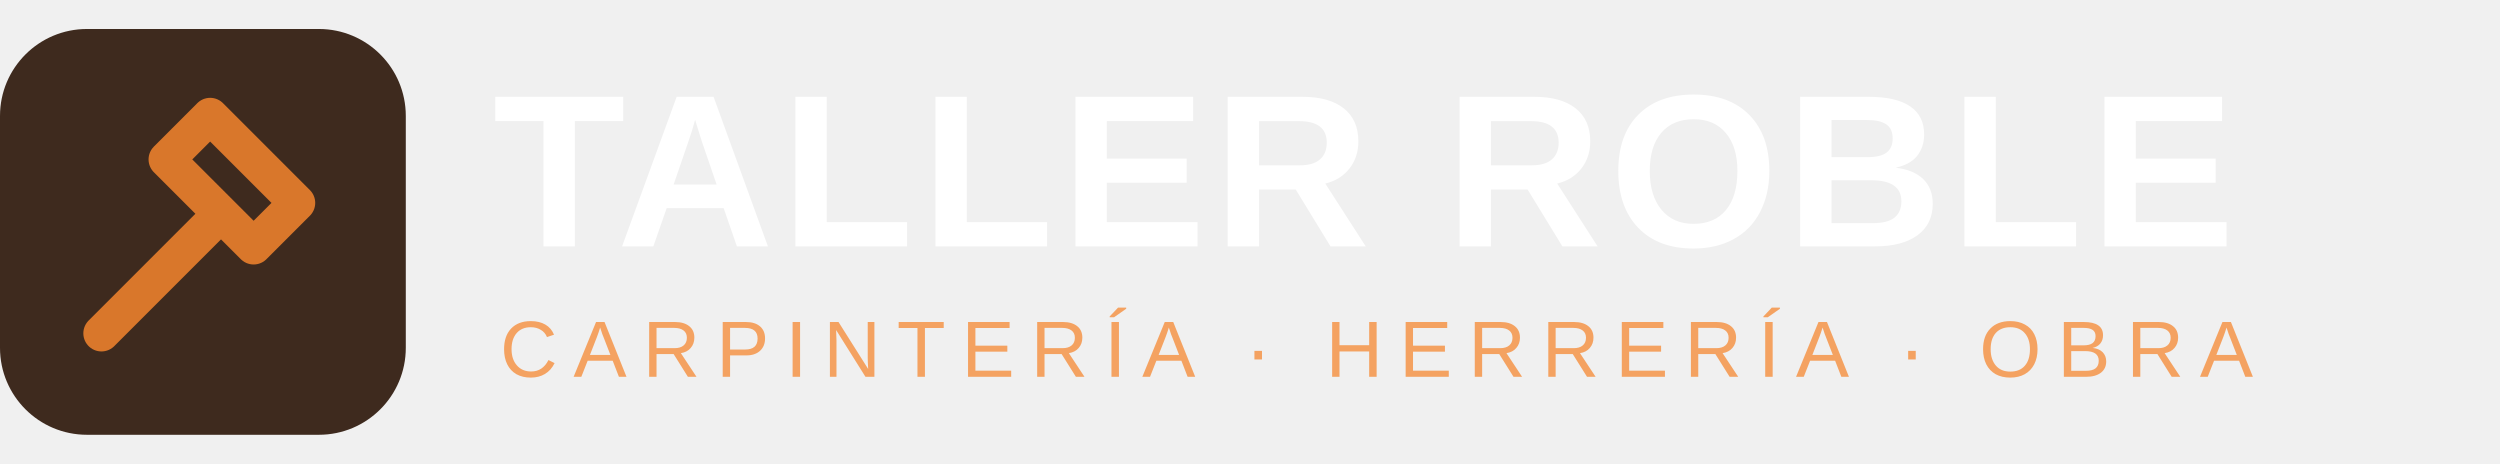
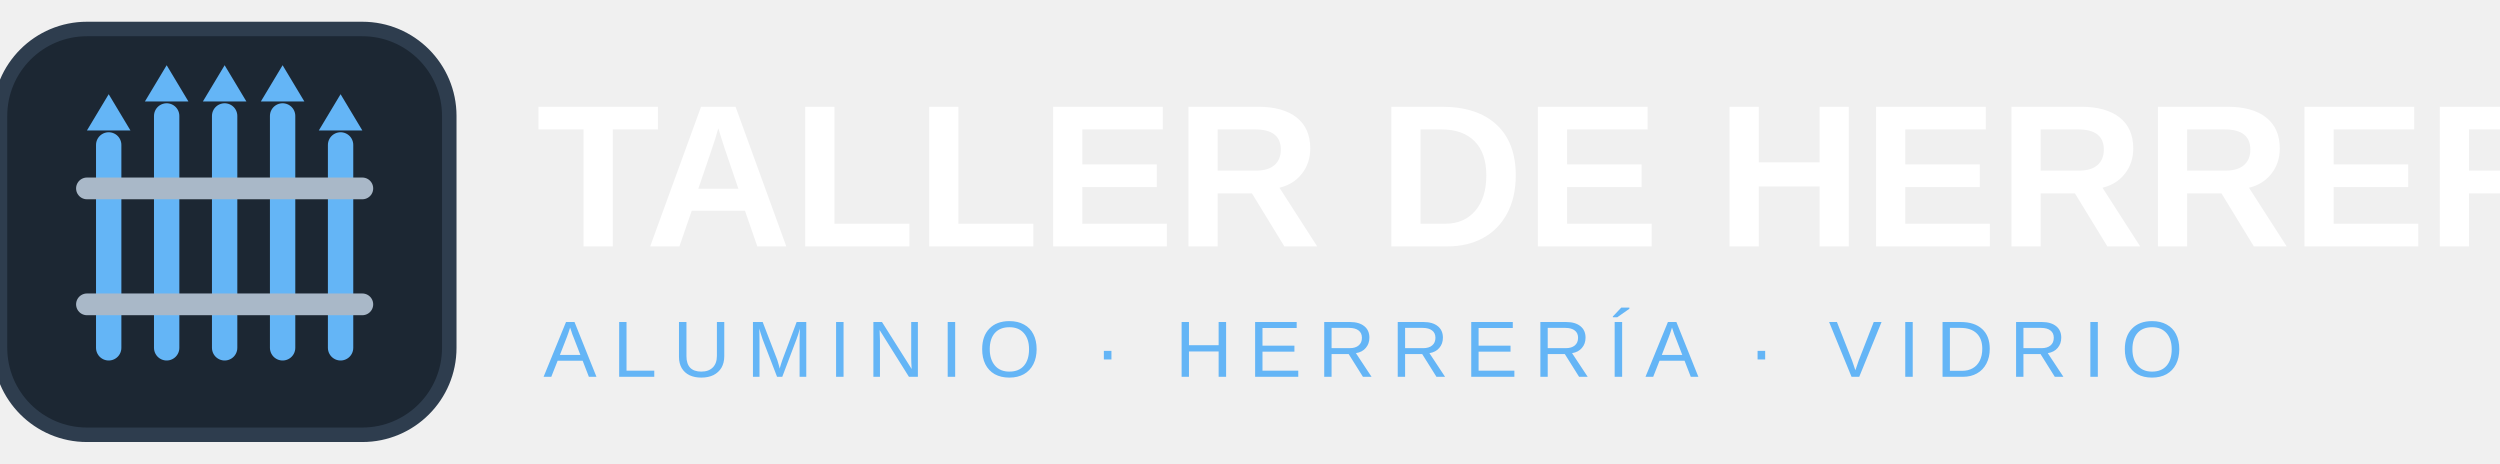
<svg xmlns="http://www.w3.org/2000/svg" viewBox="0 0 345 64" width="345" height="64">
-   <rect x="0" y="4" width="56" height="56" rx="12" fill="#3E2A1E" />
-   <path d="M14 46 L30 30 M27 26 l8 8 M23 22 l6-6 12 12-6 6z" stroke="#D9772B" stroke-width="5" stroke-linecap="round" stroke-linejoin="round" fill="none" />
-   <text x="68" y="34" font-family="Arial Narrow, Arial, Helvetica, sans-serif" font-size="30" font-weight="700" letter-spacing="1" fill="#FFFFFF">TALLER ROBLE</text>
-   <text x="69" y="52" font-family="Arial, Helvetica, sans-serif" font-size="11" letter-spacing="2.2" fill="#F4A261">CARPINTERÍA · HERRERÍA · OBRA</text>
+   <rect x="0" y="4" width="62" height="56" rx="12" fill="#1C2733" stroke="#2E3D4E" stroke-width="2" />
+   <path d="M15 20 V48 M23 16 V48 M31 16 V48 M39 16 V48 M47 20 V48" stroke="#64B5F6" stroke-width="3.5" stroke-linecap="round" fill="none" />
+   <path d="M12 26 H50 M12 42 H50" stroke="#A9B8C8" stroke-width="3" stroke-linecap="round" fill="none" />
+   <path d="M15 13 l-3 5 h6z M23 9 l-3 5 h6z M31 9 l-3 5 h6z M39 9 l-3 5 h6z M47 13 l-3 5 h6z" fill="#64B5F6" />
+   <text x="74" y="34" textLength="268" lengthAdjust="spacingAndGlyphs" font-family="Arial Narrow, Arial, Helvetica, sans-serif" font-size="28" font-weight="700" fill="#FFFFFF">TALLER DE HERRERÍA</text>
+   <text x="75" y="52" font-family="Arial, Helvetica, sans-serif" font-size="11" letter-spacing="2.2" fill="#64B5F6">ALUMINIO · HERRERÍA · VIDRIO</text>
</svg>
